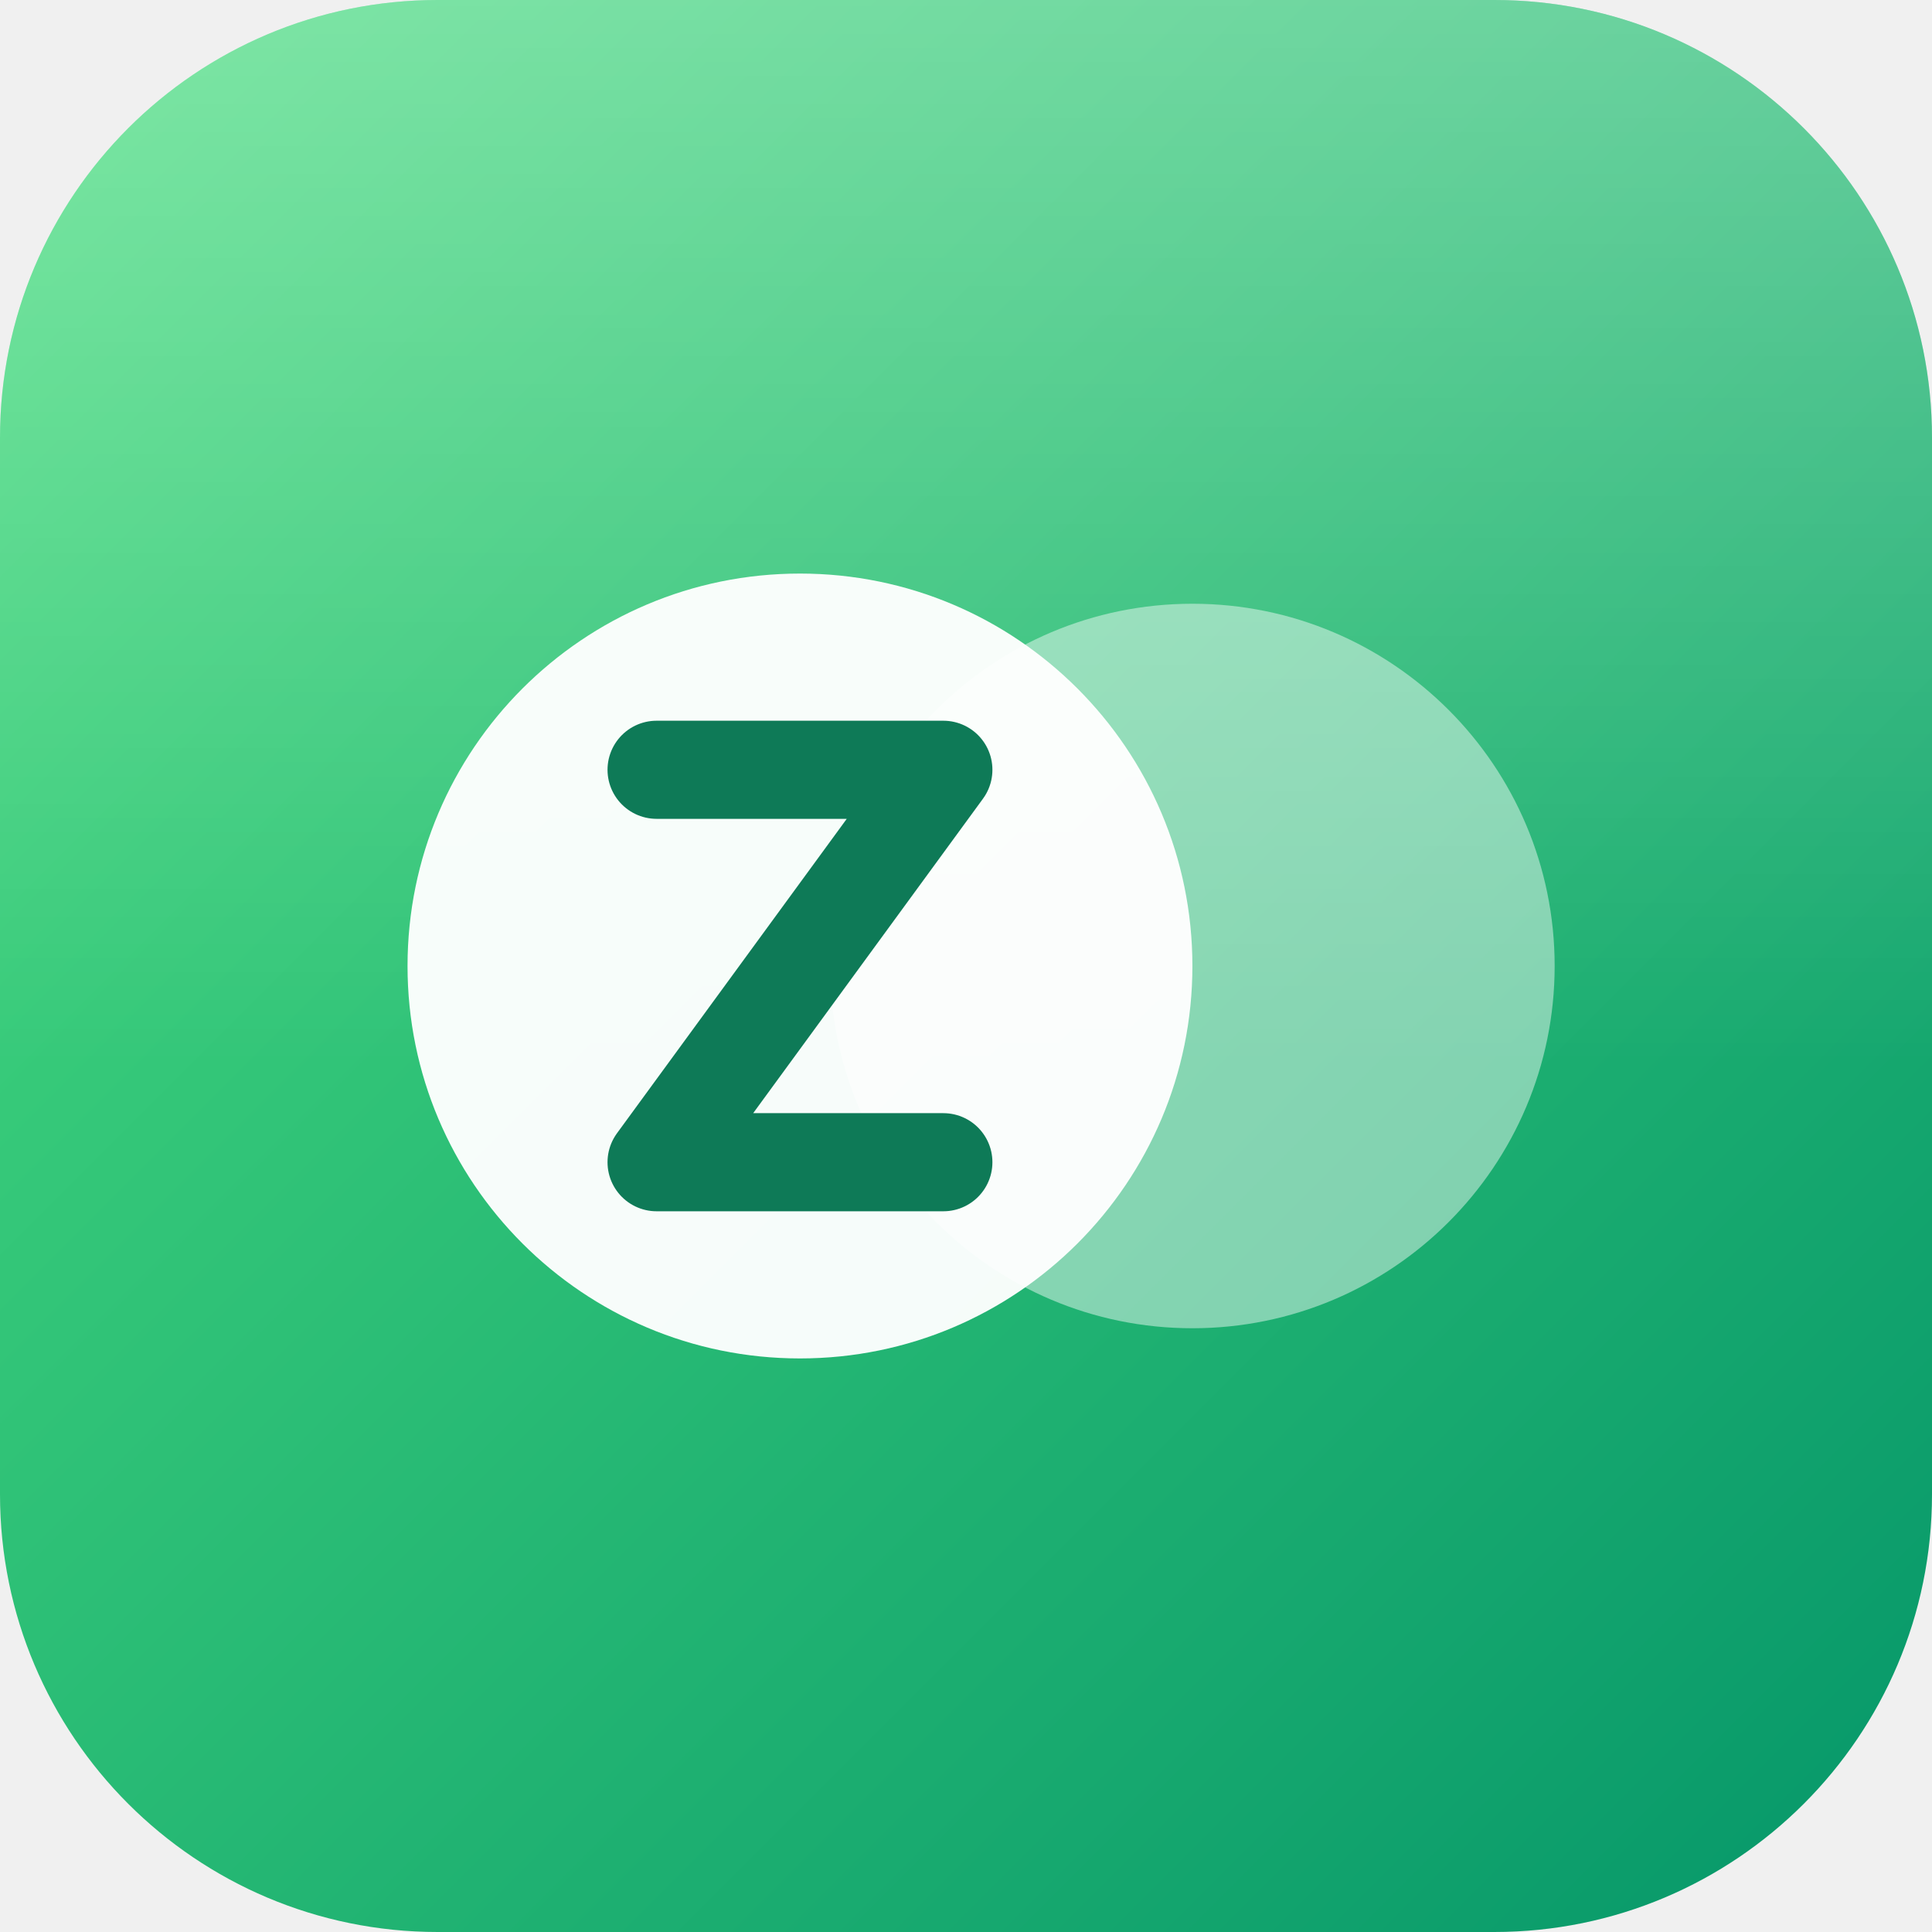
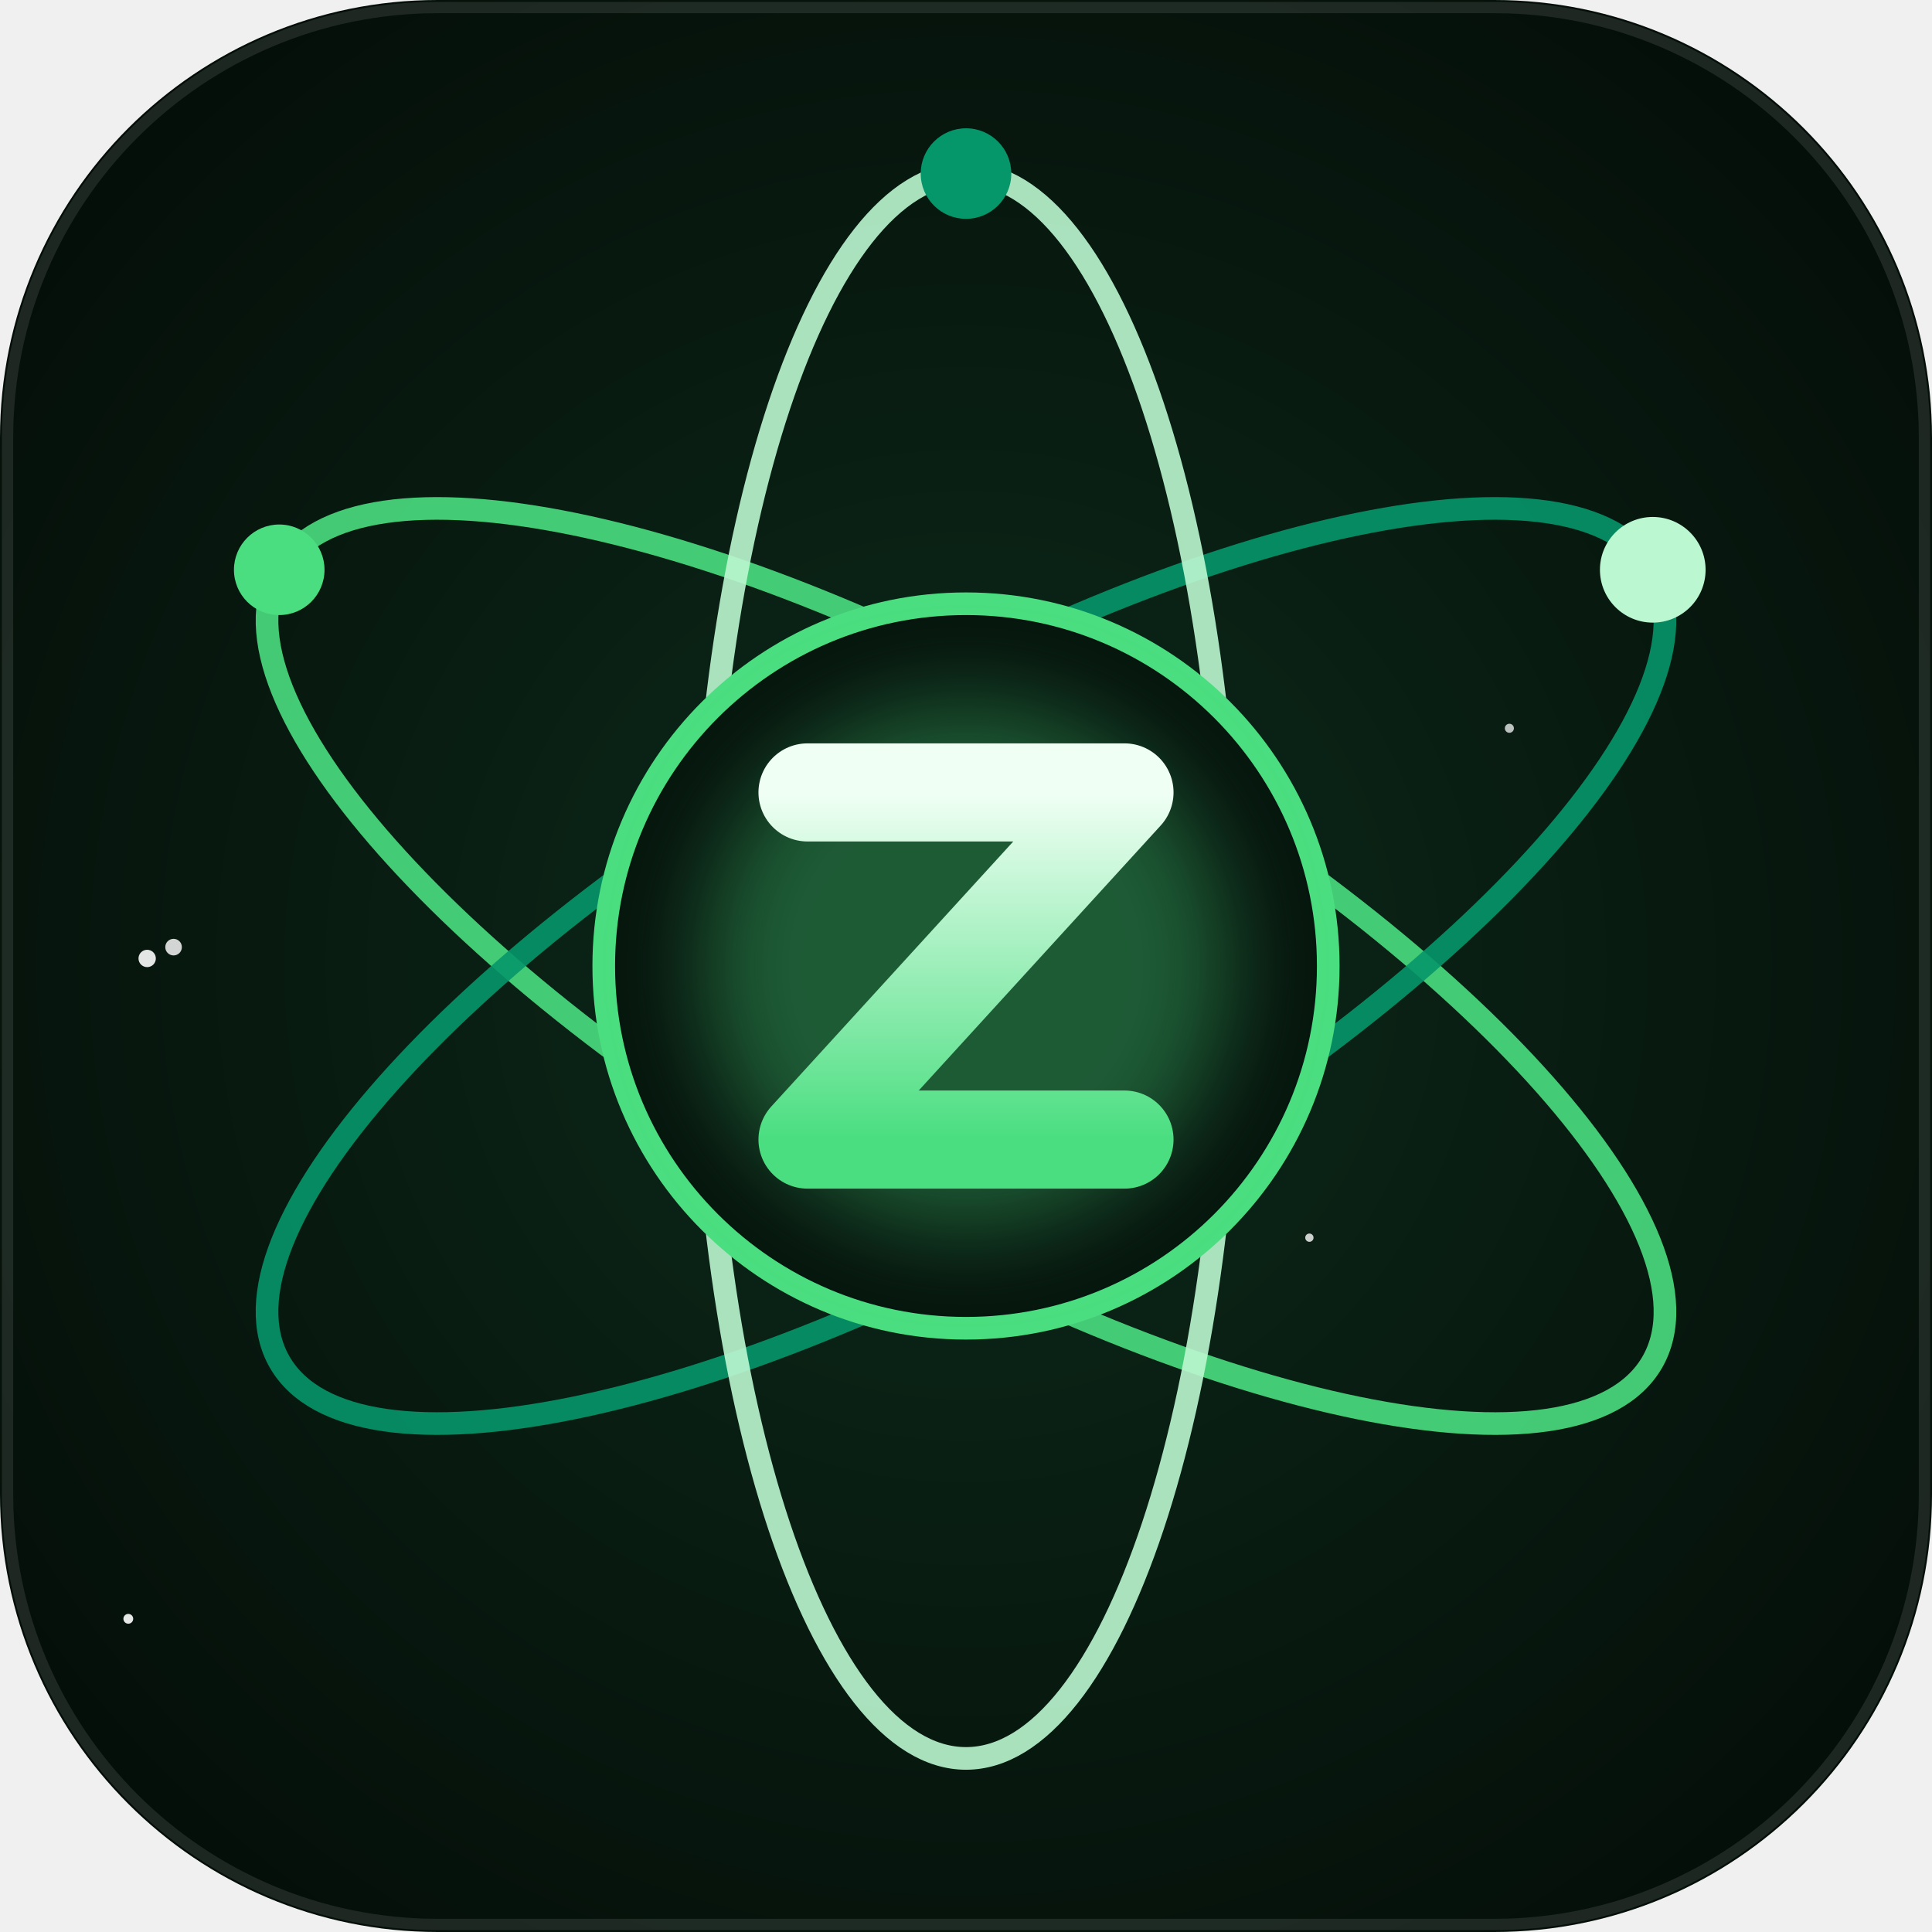
<svg xmlns="http://www.w3.org/2000/svg" viewBox="0 0 512 512">
  <defs>
-     <linearGradient id="bgbz" x1="0" y1="0" x2="1" y2="1">
-       <stop offset="0" stop-color="#4ADE80" />
-       <stop offset="1" stop-color="#059669" />
+     <clipPath id="c">
+       <rect width="512" height="512" rx="116" />
+     </clipPath>
+     <radialGradient id="bg" cx="0.5" cy="0.5" r="0.7">
+       <stop offset="0" stop-color="#0d2b1b" />
+       <stop offset="1" stop-color="#030a06" />
+     </radialGradient>
+     <linearGradient id="z" x1="0" y1="0" x2="0" y2="1">
+       <stop offset="0" stop-color="#f0fff4" />
+       <stop offset="1" stop-color="#4ADE80" />
    </linearGradient>
-     <linearGradient id="shbz" x1="0" y1="0" x2="0" y2="1">
-       <stop offset="0" stop-color="#fff" stop-opacity=".30" />
-       <stop offset=".55" stop-color="#fff" stop-opacity="0" />
-     </linearGradient>
-     <clipPath id="clbz">
-       <path d="M256 92 L380 138 V250 C380 332 324 388 256 418 C188 388 132 332 132 250 V138 Z" />
-     </clipPath>
+     <filter id="g" x="-60%" y="-60%" width="220%" height="220%">
+       <feGaussianBlur stdDeviation="12" />
+     </filter>
  </defs>
-   <rect width="512" height="512" rx="116" fill="url(#bgbz)" />
-   <rect width="512" height="512" rx="116" fill="url(#shbz)" />
-   <circle cx="212" cy="256" r="104" fill="#fff" fill-opacity=".96" />
-   <circle cx="316" cy="256" r="96" fill="#fff" fill-opacity=".45" />
-   <path d="M174 204 H250 L174 308 H250" fill="none" stroke="#0E7A57" stroke-width="26" stroke-linecap="round" stroke-linejoin="round" />
+   <g clip-path="url(#c)">
+     <rect width="512" height="512" fill="url(#bg)" />
+     <circle cx="225" cy="200" r="1.3" fill="#fff" opacity="0.48" />
+     <circle cx="227" cy="325" r="2.3" fill="#fff" opacity="0.54" />
+     <circle cx="171" cy="226" r="2.2" fill="#fff" opacity="0.78" />
+     <circle cx="34" cy="429" r="1.3" fill="#fff" opacity="0.90" />
+     <circle cx="39" cy="254" r="2.3" fill="#fff" opacity="0.89" />
+     <circle cx="400" cy="193" r="1.2" fill="#fff" opacity="0.73" />
+     <circle cx="347" cy="328" r="1.1" fill="#fff" opacity="0.79" />
+     <circle cx="46" cy="251" r="2.2" fill="#fff" opacity="0.82" />
+     <ellipse cx="256" cy="256" rx="210" ry="70" fill="none" stroke="#4ADE80" stroke-width="6" opacity=".9" transform="rotate(30 256 256)" />
+     <ellipse cx="256" cy="256" rx="210" ry="70" fill="none" stroke="#059669" stroke-width="6" opacity=".9" transform="rotate(-30 256 256)" />
+     <ellipse cx="256" cy="256" rx="210" ry="70" fill="none" stroke="#BBF7D0" stroke-width="6" opacity=".9" transform="rotate(90 256 256)" />
+     <circle cx="256" cy="256" r="96" fill="#06150d" stroke="#4ADE80" stroke-width="6" />
+     <circle cx="256" cy="256" r="70" fill="#4ADE80" opacity=".35" filter="url(#g)" />
+     <path d="M214 210 H298 L214 302 H298" fill="none" stroke="url(#z)" stroke-width="26" stroke-linecap="round" stroke-linejoin="round" />
+     <circle cx="438" cy="151" r="14" fill="#BBF7D0" />
+     <circle cx="74" cy="151" r="12" fill="#4ADE80" />
+     <circle cx="256" cy="46" r="12" fill="#059669" />
+   </g>
+   <rect x="2" y="2" width="508" height="508" rx="114" fill="none" stroke="#fff" stroke-opacity="0.1" stroke-width="3" />
</svg>
